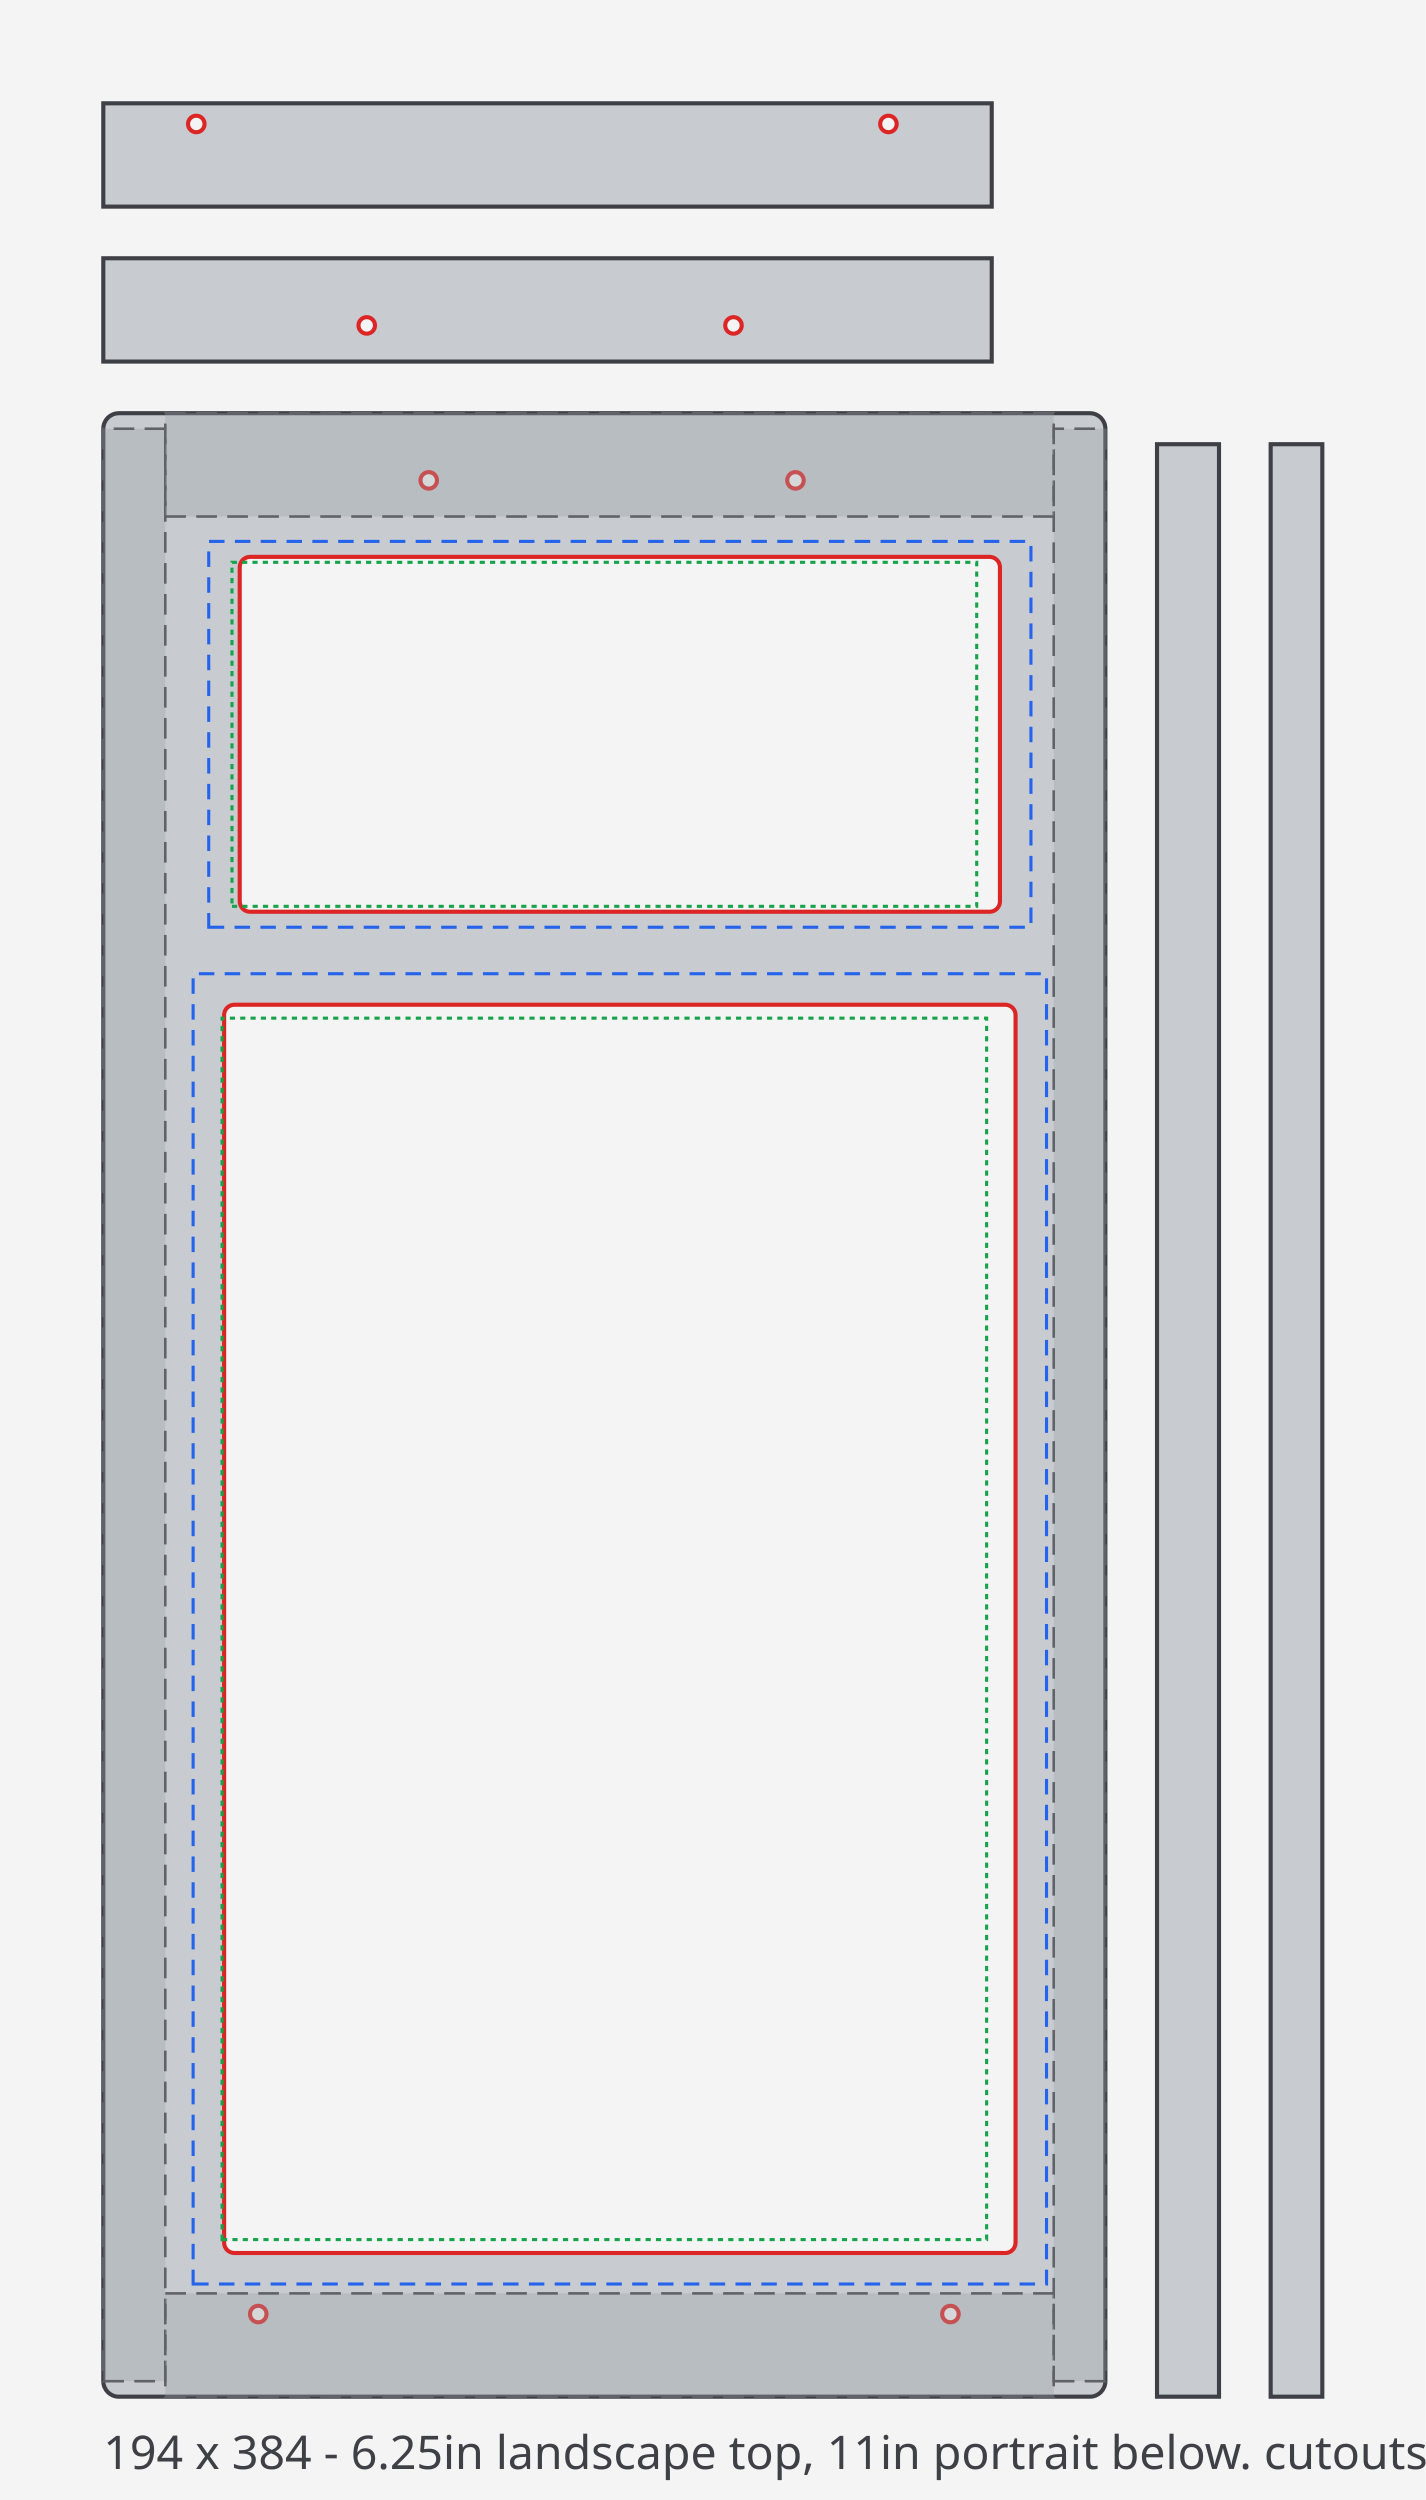
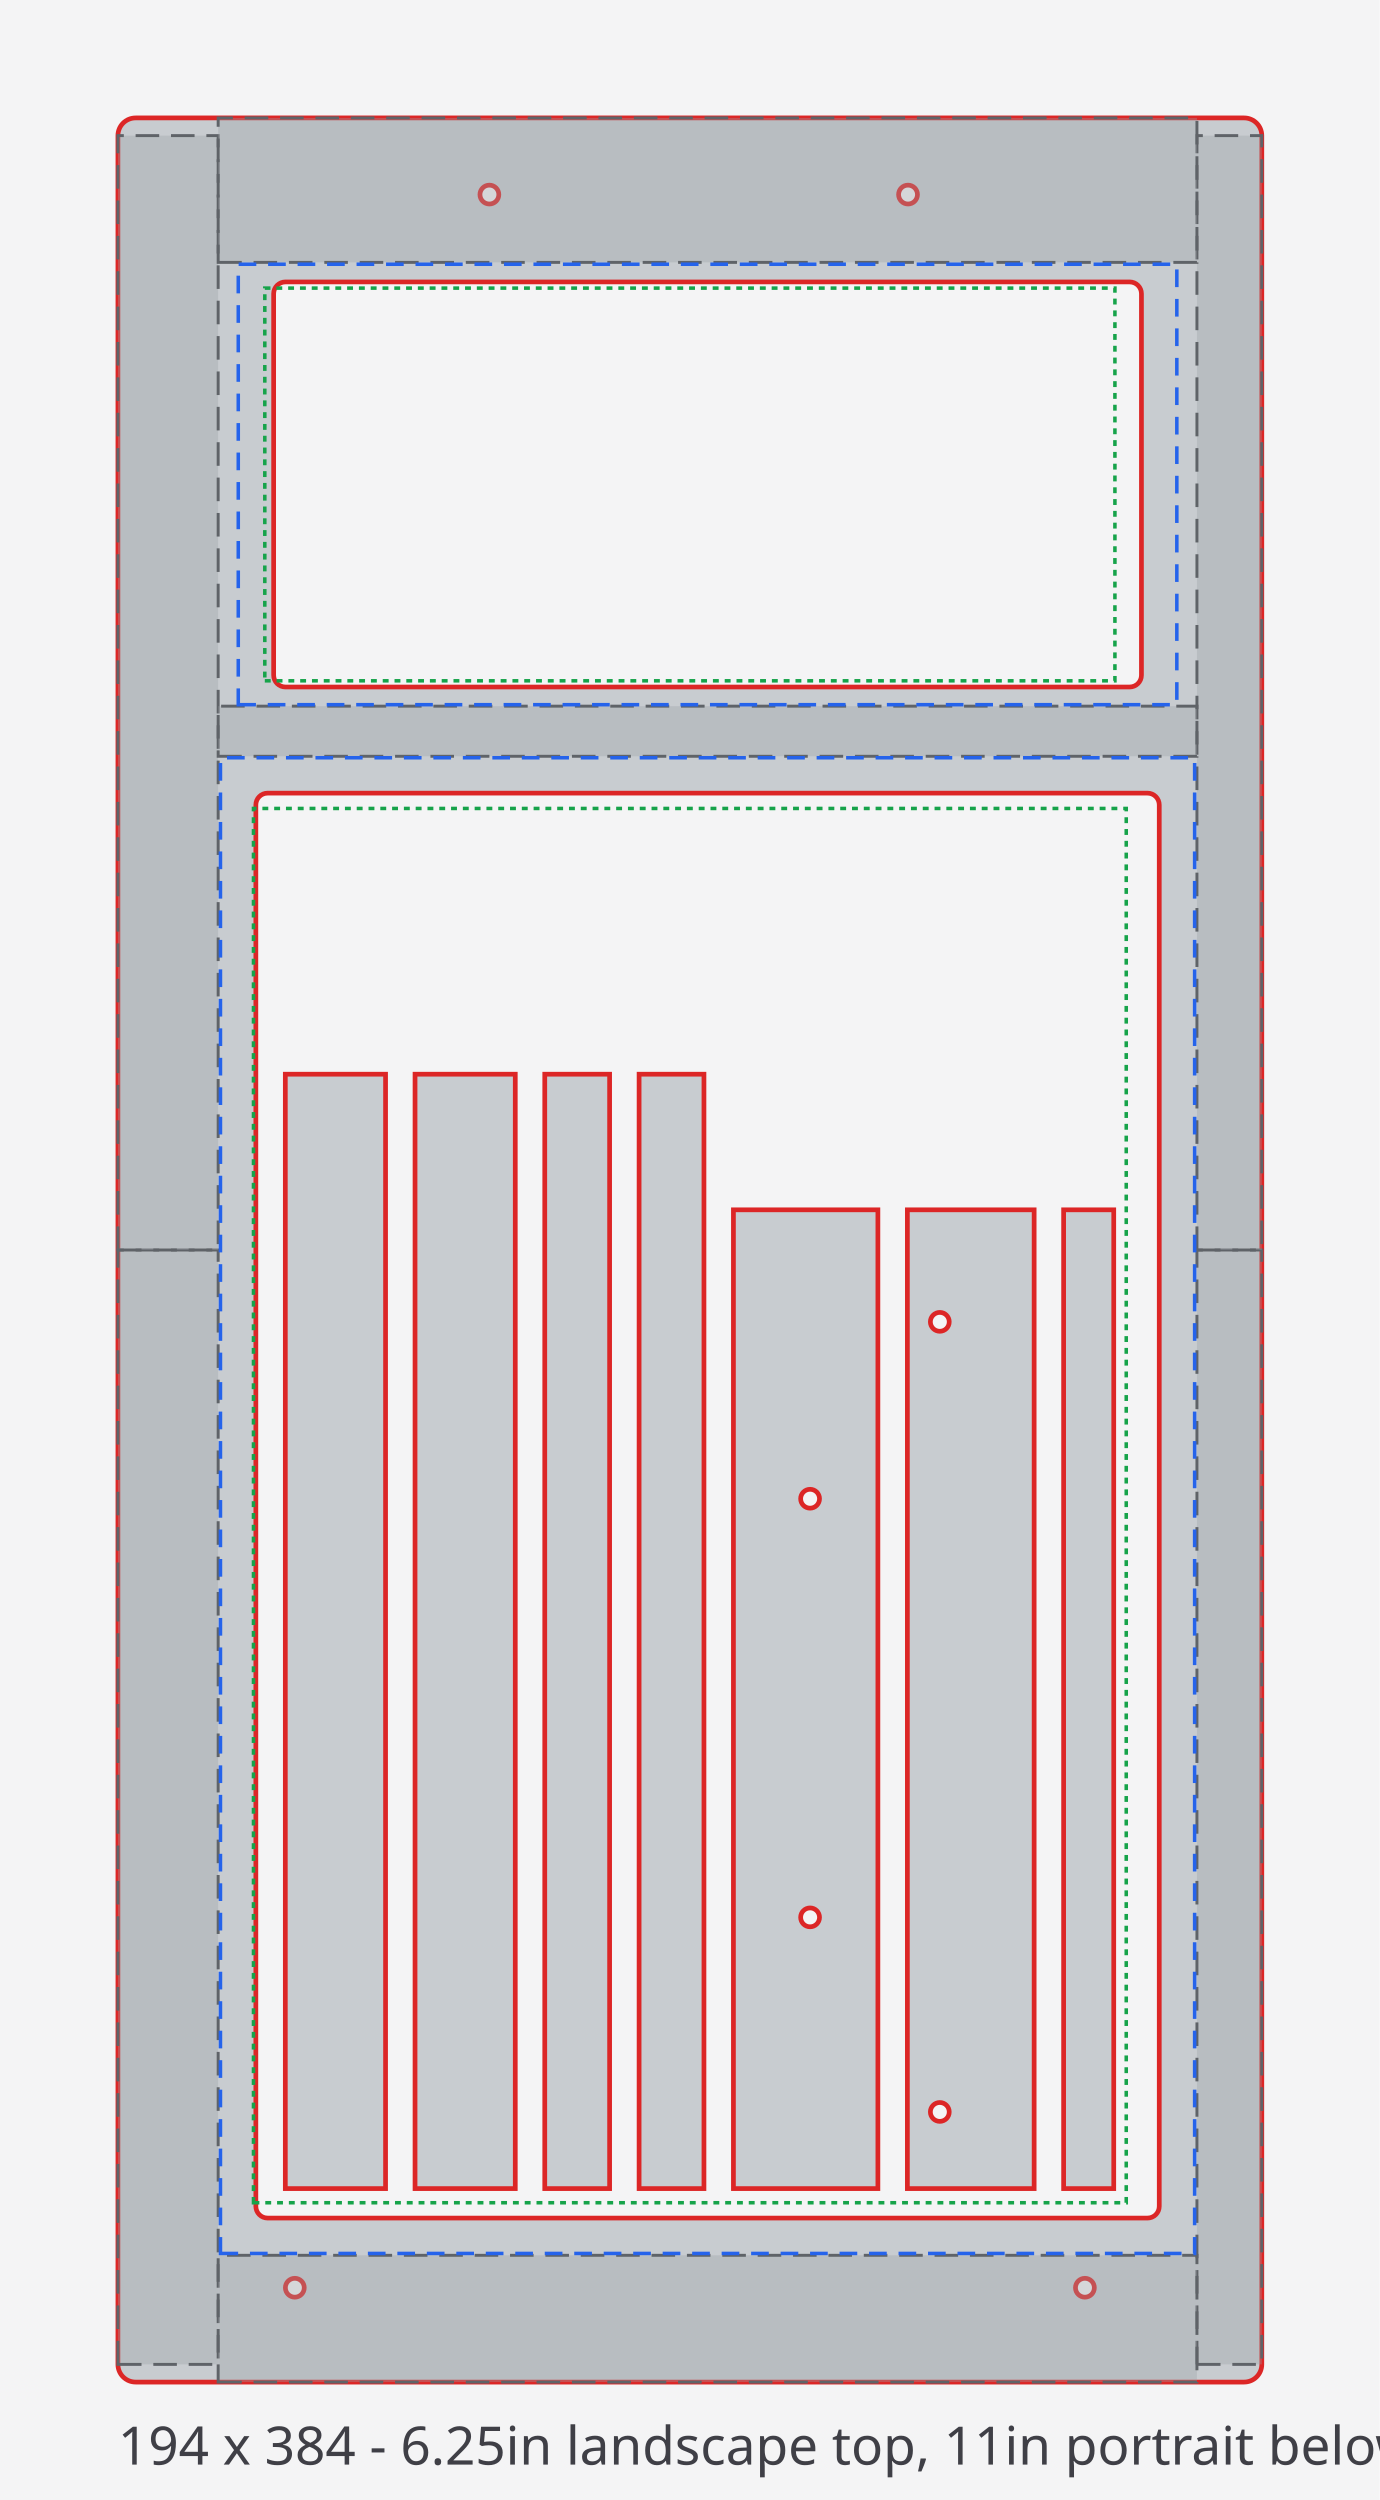
- <svg xmlns="http://www.w3.org/2000/svg" width="276.0" height="484.0" viewBox="0 0 276.0 484.0">
+ <svg xmlns="http://www.w3.org/2000/svg" width="234.0" height="424.0" viewBox="0 0 234.0 424.0">
  <rect width="100%" height="100%" fill="#f4f4f5" />
-   <g transform="translate(20,20) scale(1,-1) translate(0,-444.0)">
-     <rect x="0" y="0" width="194.0" height="384.0" rx="3" fill="#c8ccd0" stroke="#3f3f46" stroke-width="0.8" />
+   <g transform="translate(20,20) scale(1,-1) translate(0,-384.0)">
+     <rect x="0" y="0" width="194.0" height="384.0" rx="3" fill="#c8ccd0" stroke="#dc2626" stroke-width="0.8" />
    <rect x="23.390" y="27.815" width="153.220" height="241.670" rx="2.0" fill="#f4f4f5" stroke="#dc2626" stroke-width="0.8" />
    <rect x="26.410" y="287.485" width="147.180" height="68.700" rx="2.0" fill="#f4f4f5" stroke="#dc2626" stroke-width="0.8" />
    <circle cx="63.000" cy="371.000" r="1.600" fill="#f4f4f5" stroke="#dc2626" stroke-width="0.8" />
    <circle cx="134.000" cy="371.000" r="1.600" fill="#f4f4f5" stroke="#dc2626" stroke-width="0.8" />
    <circle cx="30.000" cy="16.000" r="1.600" fill="#f4f4f5" stroke="#dc2626" stroke-width="0.8" />
    <circle cx="164.000" cy="16.000" r="1.600" fill="#f4f4f5" stroke="#dc2626" stroke-width="0.8" />
-     <rect x="0.000" y="3.000" width="12.000" height="378.000" fill="#9aa0a6" fill-opacity="0.35" stroke="#5f6368" stroke-width="0.5" stroke-dasharray="4 2" />
-     <rect x="184.000" y="3.000" width="10.000" height="378.000" fill="#9aa0a6" fill-opacity="0.35" stroke="#5f6368" stroke-width="0.5" stroke-dasharray="4 2" />
-     <rect x="12.000" y="364.000" width="172.000" height="20.000" fill="#9aa0a6" fill-opacity="0.35" stroke="#5f6368" stroke-width="0.5" stroke-dasharray="4 2" />
-     <rect x="12.000" y="0.000" width="172.000" height="20.000" fill="#9aa0a6" fill-opacity="0.35" stroke="#5f6368" stroke-width="0.5" stroke-dasharray="4 2" />
-     <rect x="204.000" y="0.000" width="12.000" height="378.000" fill="#c8ccd0" stroke="#3f3f46" stroke-width="0.8" />
-     <rect x="226.000" y="0.000" width="10.000" height="378.000" fill="#c8ccd0" stroke="#3f3f46" stroke-width="0.8" />
-     <rect x="0.000" y="394.000" width="172.000" height="20.000" fill="#c8ccd0" stroke="#3f3f46" stroke-width="0.8" />
-     <circle cx="51.000" cy="401.000" r="1.600" fill="#f4f4f5" stroke="#dc2626" stroke-width="0.8" />
-     <circle cx="122.000" cy="401.000" r="1.600" fill="#f4f4f5" stroke="#dc2626" stroke-width="0.8" />
-     <rect x="0.000" y="424.000" width="172.000" height="20.000" fill="#c8ccd0" stroke="#3f3f46" stroke-width="0.8" />
-     <circle cx="18.000" cy="440.000" r="1.600" fill="#f4f4f5" stroke="#dc2626" stroke-width="0.8" />
-     <circle cx="152.000" cy="440.000" r="1.600" fill="#f4f4f5" stroke="#dc2626" stroke-width="0.8" />
+     <rect x="0.000" y="3.000" width="17.000" height="189.000" fill="#9aa0a6" fill-opacity="0.35" stroke="#5f6368" stroke-width="0.5" stroke-dasharray="4 2" />
+     <rect x="0.000" y="192.000" width="17.000" height="189.000" fill="#9aa0a6" fill-opacity="0.35" stroke="#5f6368" stroke-width="0.5" stroke-dasharray="4 2" />
+     <rect x="183.000" y="3.000" width="11.000" height="189.000" fill="#9aa0a6" fill-opacity="0.35" stroke="#5f6368" stroke-width="0.5" stroke-dasharray="4 2" />
+     <rect x="183.000" y="192.000" width="11.000" height="189.000" fill="#9aa0a6" fill-opacity="0.35" stroke="#5f6368" stroke-width="0.5" stroke-dasharray="4 2" />
+     <rect x="17.000" y="359.500" width="166.000" height="24.500" fill="#9aa0a6" fill-opacity="0.35" stroke="#5f6368" stroke-width="0.5" stroke-dasharray="4 2" />
+     <rect x="17.000" y="0.000" width="166.000" height="21.500" fill="#9aa0a6" fill-opacity="0.35" stroke="#5f6368" stroke-width="0.5" stroke-dasharray="4 2" />
+     <rect x="17.000" y="275.735" width="166.000" height="8.500" fill="#9aa0a6" fill-opacity="0.35" stroke="#5f6368" stroke-width="0.5" stroke-dasharray="4 2" />
+     <rect x="28.390" y="32.815" width="17.000" height="189.000" fill="#c8ccd0" stroke="#dc2626" stroke-width="0.8" />
+     <rect x="50.390" y="32.815" width="17.000" height="189.000" fill="#c8ccd0" stroke="#dc2626" stroke-width="0.8" />
+     <rect x="72.390" y="32.815" width="11.000" height="189.000" fill="#c8ccd0" stroke="#dc2626" stroke-width="0.8" />
+     <rect x="88.390" y="32.815" width="11.000" height="189.000" fill="#c8ccd0" stroke="#dc2626" stroke-width="0.8" />
+     <rect x="104.390" y="32.815" width="24.500" height="166.000" fill="#c8ccd0" stroke="#dc2626" stroke-width="0.8" />
+     <circle cx="117.390" cy="78.815" r="1.600" fill="#f4f4f5" stroke="#dc2626" stroke-width="0.8" />
+     <circle cx="117.390" cy="149.815" r="1.600" fill="#f4f4f5" stroke="#dc2626" stroke-width="0.8" />
+     <rect x="133.890" y="32.815" width="21.500" height="166.000" fill="#c8ccd0" stroke="#dc2626" stroke-width="0.8" />
+     <circle cx="139.390" cy="45.815" r="1.600" fill="#f4f4f5" stroke="#dc2626" stroke-width="0.8" />
+     <circle cx="139.390" cy="179.815" r="1.600" fill="#f4f4f5" stroke="#dc2626" stroke-width="0.8" />
+     <rect x="160.390" y="32.815" width="8.500" height="166.000" fill="#c8ccd0" stroke="#dc2626" stroke-width="0.8" />
    <rect x="17.390" y="21.815" width="165.220" height="253.670" fill="none" stroke="#2563eb" stroke-width="0.6" stroke-dasharray="3 2" />
    <rect x="20.410" y="284.485" width="159.180" height="74.700" fill="none" stroke="#2563eb" stroke-width="0.6" stroke-dasharray="3 2" />
    <rect x="22.990" y="30.415" width="148.020" height="236.470" fill="none" stroke="#16a34a" stroke-width="0.6" stroke-dasharray="1 1" />
    <rect x="24.910" y="288.535" width="144.180" height="66.600" fill="none" stroke="#16a34a" stroke-width="0.6" stroke-dasharray="1 1" />
  </g>
-   <text x="20" y="478.0" font-family="sans-serif" font-size="9" fill="#3f3f46">194 x 384 - 6.25in landscape top, 11in portrait below. cutouts 147.18x68.70 and 153.22x241.67, gap 18.0 (glass gap 9.0). Plus 4 back stiffener strips nested at right/top (grey dashed = where they bond behind the panel).</text>
+   <text x="20" y="418.0" font-family="sans-serif" font-size="9" fill="#3f3f46">194 x 384 - 6.25in landscape top, 11in portrait below. cutouts 147.18x68.70 and 153.22x241.67, gap 18.0 (glass gap 9.0). Plus 7 back stiffener pieces nested inside the 11in window (grey dashed = where they bond behind the panel).</text>
</svg>
